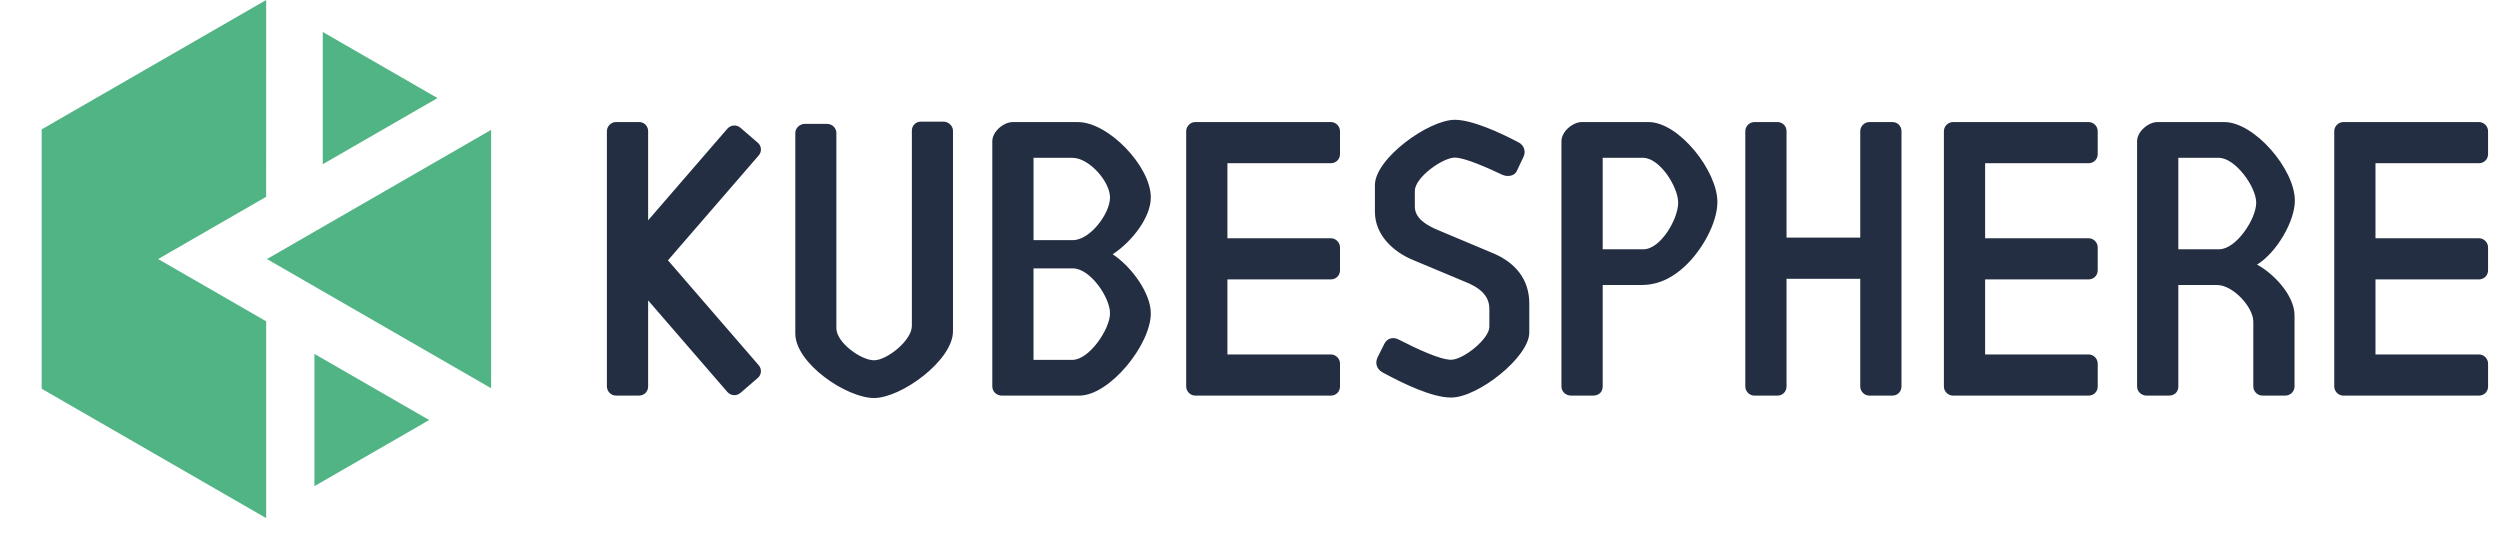
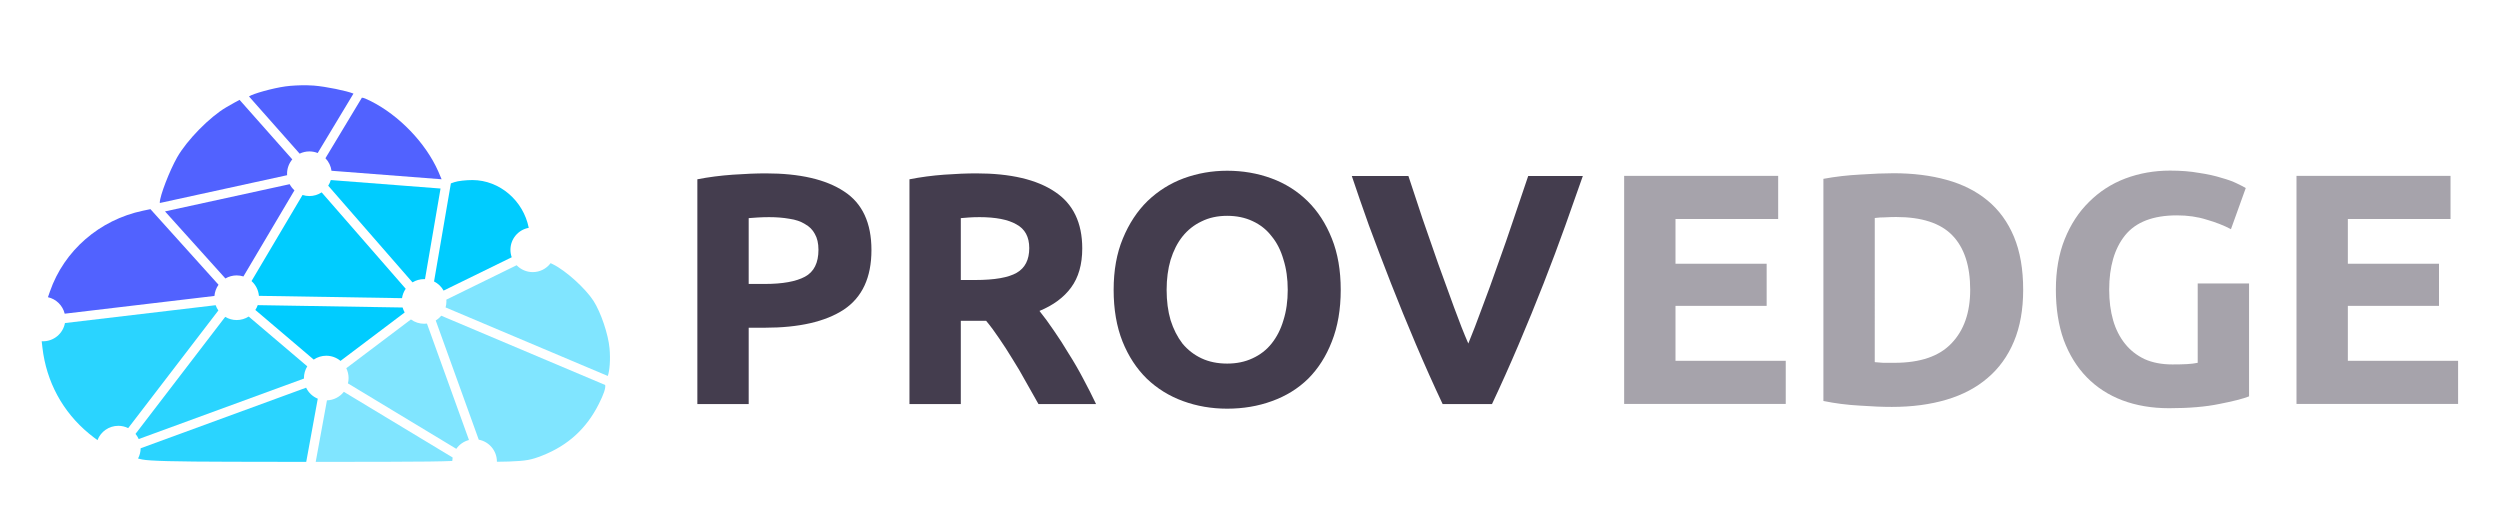
- <svg xmlns="http://www.w3.org/2000/svg" width="150" height="32" viewBox="0 0 150 32">
-   <g fill="none" fill-rule="evenodd">
-     <g fill="#51B484">
-       <path d="M25.75 25.202l-6.884-3.967v7.934zM26.25 5.885l-6.884-3.967v7.934zM15.97 0L2.5 7.762v15.563l13.47 7.761V19.278l-6.482-3.735 6.481-3.735zM16.016 15.543l13.449 7.75v-15.5z" />
-     </g>
-     <g fill="#242E42">
-       <path d="M113.539 7.324h-1.374c-.3 0-.55.25-.55.548v6.385h-4.423V7.872a.538.538 0 0 0-.55-.548h-1.374c-.3 0-.55.25-.55.548v15.315c0 .3.25.55.55.55h1.374c.325 0 .55-.25.55-.55v-6.46h4.423v6.46c0 .3.25.55.55.55h1.374c.325 0 .55-.25.55-.55V7.872a.538.538 0 0 0-.55-.548M80.4 21.815c0-.299-.25-.549-.55-.549h-6.205v-4.502h6.206c.3 0 .549-.224.549-.548v-1.372c0-.3-.25-.549-.55-.549h-6.205V9.793h6.205c.3 0 .55-.224.55-.549V7.873c0-.3-.25-.55-.55-.55h-6.754-1.375c-.3 0-.55.25-.55.55v15.314c0 .3.25.55.55.55H79.85c.3 0 .55-.225.55-.55v-1.372zM125.863 21.815c0-.299-.25-.549-.55-.549h-6.206v-4.502h6.206c.3 0 .55-.224.55-.548v-1.372c0-.3-.25-.549-.55-.549h-6.206V9.793h6.206c.3 0 .55-.224.55-.549V7.873c0-.3-.25-.55-.55-.55h-6.754-1.375c-.3 0-.55.25-.55.55v15.314c0 .3.25.55.55.55H125.314c.3 0 .55-.225.55-.55v-1.372zM149.284 21.815c0-.299-.25-.549-.55-.549h-6.205v-4.502h6.206c.3 0 .549-.224.549-.548v-1.372c0-.3-.25-.549-.55-.549h-6.205V9.793h6.205c.3 0 .55-.224.55-.549V7.873c0-.3-.25-.55-.55-.55h-6.754-1.375c-.3 0-.55.25-.55.55v15.314c0 .3.25.55.55.55H148.735c.3 0 .55-.225.55-.55v-1.372zM84.89 11.453v.937c0 .715.692 1.134 1.483 1.454l3.284 1.38c1.235.543 2.1 1.504 2.1 2.983v1.75c0 1.455-3.063 3.896-4.693 3.896-1.111 0-2.79-.79-4.1-1.504-.296-.148-.494-.494-.32-.888l.42-.838c.172-.345.542-.42.864-.246 1.061.542 2.47 1.208 3.136 1.208.74 0 2.297-1.258 2.297-1.973v-1.084c0-.838-.642-1.307-1.53-1.652l-3.064-1.282c-1.185-.493-2.272-1.503-2.272-2.884v-1.602c0-1.602 3.235-3.92 4.792-3.92 1.037 0 2.716.764 3.828 1.356a.641.641 0 0 1 .296.863l-.395.838c-.124.296-.519.395-.864.246-.84-.394-2.248-1.035-2.865-1.035-.717 0-2.396 1.184-2.396 1.997M133.124 9.469h-2.425v5.487h2.45c1.024 0 2.224-1.82 2.224-2.793 0-.948-1.25-2.694-2.25-2.694m-.1 7.632H130.7v6.087c0 .324-.224.548-.575.548H128.8c-.3 0-.575-.224-.575-.548V8.47c0-.573.675-1.147 1.225-1.147h3.999c1.824 0 4.243 2.84 4.243 4.71 0 1.247-1.095 3.122-2.27 3.845.95.499 2.25 1.821 2.25 3.043v4.266c0 .299-.25.548-.55.548h-1.374c-.3 0-.55-.25-.55-.548v-3.892c0-.873-1.224-2.195-2.174-2.195M98.585 9.469h-2.423v5.487h2.448c1.025 0 2.081-1.82 2.081-2.793 0-.948-1.106-2.694-2.106-2.694m-.1 7.632h-2.323v6.087c0 .324-.226.548-.576.548h-1.324c-.3 0-.575-.224-.575-.548V8.47c0-.573.675-1.147 1.225-1.147h3.998c1.824 0 4.134 2.927 4.134 4.798 0 1.247-.926 2.925-1.995 3.895-.526.477-1.361 1.084-2.563 1.084M52.442 23.881c-1.645 0-4.724-2.077-4.724-3.87V7.978c0-.299.273-.546.574-.546h1.32c.322 0 .57.247.57.546v11.71c0 .872 1.487 1.929 2.26 1.929.773 0 2.27-1.19 2.27-2.062V7.845a.53.53 0 0 1 .525-.546h1.368c.3 0 .574.247.574.546v12.033c0 1.739-3.093 4.003-4.737 4.003M64.351 21.591h-2.34v-5.488h2.365c1.025 0 2.225 1.725 2.225 2.698 0 .948-1.25 2.79-2.25 2.79zM62.011 9.47h2.34c1 0 2.25 1.429 2.25 2.377 0 .972-1.2 2.56-2.225 2.56h-2.364V9.47zm4.752 5.786c1.14-.748 2.286-2.202 2.286-3.41 0-1.87-2.549-4.521-4.373-4.521h-3.914c-.55 0-1.224.574-1.224 1.147V23.188c0 .324.275.548.575.548h4.648c1.824 0 4.288-3.064 4.288-4.935 0-1.206-1.147-2.789-2.286-3.546zM40.077 15.62l5.441-6.288a.537.537 0 0 0-.056-.774l-1.04-.897a.555.555 0 0 0-.776.057l-4.758 5.5V7.872c0-.3-.225-.55-.55-.55h-1.374c-.3 0-.55.25-.55.55v15.315c0 .299.25.548.55.548h1.374c.325 0 .55-.25.55-.548v-5.164l4.758 5.5a.556.556 0 0 0 .775.056l1.04-.896a.537.537 0 0 0 .057-.774l-5.44-6.29z" />
-     </g>
-   </g>
+ <svg xmlns="http://www.w3.org/2000/svg" width="428px" height="90px" viewBox="0 0 428 90" version="1.1" id="svg2161">
+   <defs id="defs2165" />
+   <path id="path2494" d="m 58.864,67.078 a 3.821,3.821 0 0 1 -2.89,1.463 l -1.925,10.534 12.237,-0.017 c 5.703,-0.008 9.364,-0.055 11.146,-0.142 a 3.821,3.821 0 0 1 0.063,-0.588 z" style="fill:#80e5ff;fill-opacity:1;stroke-width:0.293" />
+   <path id="path2492" d="M 52.409,66.372 24.076,76.745 a 3.821,3.821 0 0 1 -0.44,1.755 c 0.207,0.052 0.437,0.105 0.702,0.162 1.198,0.257 5.627,0.371 15.114,0.389 l 12.974,0.024 1.977,-10.818 a 3.821,3.821 0 0 1 -1.995,-1.885 z" style="fill:#2ad4ff;fill-opacity:1;stroke-width:0.293" />
+   <path id="path2490" d="m 70.349,54.689 -11.065,8.347 a 3.821,3.821 0 0 1 0.393,1.686 3.821,3.821 0 0 1 -0.111,0.915 l 18.552,11.203 a 3.821,3.821 0 0 1 2.17,-1.511 L 73.093,55.394 a 3.821,3.821 0 0 1 -0.489,0.032 3.821,3.821 0 0 1 -2.255,-0.738 z" style="fill:#80e5ff;fill-opacity:1;stroke-width:0.293" />
+   <path id="path2488" d="m 42.575,54.192 a 3.821,3.821 0 0 1 -2.055,0.6 3.821,3.821 0 0 1 -1.965,-0.544 L 23.198,74.283 a 3.821,3.821 0 0 1 0.548,0.883 L 52.036,64.81 a 3.821,3.821 0 0 1 -0.001,-0.088 3.821,3.821 0 0 1 0.57,-2.007 z" style="fill:#2ad4ff;fill-opacity:1;stroke-width:0.293" />
+   <path id="path2486" d="m 75.54,54.05 a 3.821,3.821 0 0 1 -0.943,0.815 l 7.365,20.408 a 3.821,3.821 0 0 1 3.109,3.754 3.821,3.821 0 0 1 -5.87e-4,0.027 c 0.529,0.007 1.213,-0.007 2.072,-0.04 2.955,-0.116 3.77,-0.262 5.705,-1.025 4.399,-1.735 7.555,-4.617 9.672,-8.831 0.844,-1.68 1.194,-2.709 1.087,-3.248 z" style="fill:#80e5ff;fill-opacity:1;stroke-width:0.293" />
+   <path id="path2484" d="m 36.919,52.25 -25.799,3.057 a 3.821,3.821 0 0 1 -3.756,3.121 3.821,3.821 0 0 1 -0.228,-0.007 l 0.125,1.082 c 0.675,5.849 3.469,11.011 7.968,14.722 0.529,0.437 1.045,0.832 1.459,1.124 a 3.821,3.821 0 0 1 3.567,-2.45 3.821,3.821 0 0 1 1.69,0.395 L 37.383,53.152 a 3.821,3.821 0 0 1 -0.464,-0.902 z" style="fill:#2ad4ff;fill-opacity:1;stroke-width:0.293" />
+   <path id="path2482" d="m 44.123,52.241 a 3.821,3.821 0 0 1 -0.409,0.825 l 9.995,8.495 a 3.821,3.821 0 0 1 2.146,-0.66 3.821,3.821 0 0 1 2.441,0.882 l 10.986,-8.289 a 3.821,3.821 0 0 1 -0.355,-0.849 z" style="fill:#00ccff;fill-opacity:1;stroke-width:0.293" />
+   <path id="path2480" d="m 94.267,45.052 a 3.821,3.821 0 0 1 -3.06,1.533 3.821,3.821 0 0 1 -2.759,-1.177 l -12.035,5.891 a 3.821,3.821 0 0 1 0.013,0.307 3.821,3.821 0 0 1 -0.141,1.027 l 27.768,11.732 c 0.325,-0.901 0.472,-2.811 0.303,-4.714 -0.214,-2.407 -1.483,-6.17 -2.742,-8.132 -1.369,-2.133 -4.743,-5.185 -6.918,-6.258 C 94.533,45.18 94.404,45.118 94.267,45.052 Z" style="fill:#80e5ff;fill-opacity:1;stroke-width:0.293" />
+   <path id="path2478" d="m 25.754,35.806 c -0.318,0.064 -0.71,0.147 -1.266,0.264 -7.462,1.57 -13.512,6.823 -15.945,13.845 l -0.335,0.965 a 3.821,3.821 0 0 1 2.869,2.824 l 25.635,-3.038 a 3.821,3.821 0 0 1 0.699,-1.917 z" style="fill:#5162ff;fill-opacity:1;stroke-width:0.293" />
+   <path id="path2476" d="M 55.068,32.934 A 3.821,3.821 0 0 1 52.965,33.564 3.821,3.821 0 0 1 51.794,33.38 L 43.061,48.118 a 3.821,3.821 0 0 1 1.265,2.53 l 24.498,0.399 a 3.821,3.821 0 0 1 0.633,-1.611 z" style="fill:#00ccff;fill-opacity:1;stroke-width:0.293" />
+   <path id="path2474" d="m 49.59,31.532 -21.34,4.661 10.338,11.48 a 3.821,3.821 0 0 1 1.931,-0.524 3.821,3.821 0 0 1 1.155,0.179 l 8.736,-14.745 a 3.821,3.821 0 0 1 -0.821,-1.051 z" style="fill:#5162ff;fill-opacity:1;stroke-width:0.293" />
+   <path id="path2472" d="m 80.908,30.826 c -1.13,-0.005 -2.528,0.155 -3.108,0.357 l -0.61,0.213 -2.881,16.79 a 3.821,3.821 0 0 1 1.635,1.565 l 11.662,-5.708 A 3.821,3.821 0 0 1 87.386,42.764 3.821,3.821 0 0 1 90.522,39.005 c -0.926,-4.668 -4.991,-8.156 -9.614,-8.179 z" style="fill:#00ccff;fill-opacity:1;stroke-width:0.293" />
+   <path id="path2470" d="m 56.63,30.825 a 3.821,3.821 0 0 1 -0.44,0.969 L 70.618,48.341 a 3.821,3.821 0 0 1 1.986,-0.557 3.821,3.821 0 0 1 0.155,0.003 L 75.421,32.276 Z" style="fill:#00ccff;fill-opacity:1;stroke-width:0.293" />
+   <path id="path2468" d="m 41.015,17.098 c -0.414,0.207 -1.328,0.713 -2.293,1.277 -2.827,1.651 -6.734,5.635 -8.395,8.561 -1.312,2.311 -2.963,6.6 -2.969,7.719 -2.07e-4,0.038 0.001,0.067 0.002,0.1 l 21.794,-4.761 a 3.821,3.821 0 0 1 -0.009,-0.252 3.821,3.821 0 0 1 0.894,-2.456 z" style="fill:#5162ff;fill-opacity:1;stroke-width:0.293" />
+   <path id="path2466" d="m 61.954,16.725 -6.24,10.364 a 3.821,3.821 0 0 1 1.039,2.146 L 75.603,30.69 C 75.47,30.359 75.278,29.904 75.03,29.341 72.879,24.479 68.346,19.758 63.483,17.315 62.678,16.911 62.243,16.73 61.954,16.725 Z" style="fill:#5162ff;fill-opacity:1;stroke-width:0.293" />
+   <path id="path1039-3-1" d="m 52.558,14.599 c -1.236,-0.02 -2.662,0.049 -3.689,0.192 -2.212,0.308 -5.59,1.258 -6.242,1.721 l 8.673,9.793 a 3.821,3.821 0 0 1 1.666,-0.383 3.821,3.821 0 0 1 1.423,0.275 l 6.126,-10.173 c -1.158,-0.47 -4.708,-1.208 -6.804,-1.374 -0.348,-0.028 -0.739,-0.044 -1.151,-0.051 z" style="fill:#5162ff;fill-opacity:1;stroke-width:0.293" />
+   <path d="m 131.106,29.681 q 8.733,0 13.41,3.099 4.676,3.042 4.676,10.029 0,7.043 -4.733,10.198 -4.733,3.099 -13.522,3.099 h -2.761 v 13.071 h -8.789 V 30.695 q 2.873,-0.563 6.085,-0.789 3.212,-0.225 5.634,-0.225 z m 0.563,7.494 q -0.958,0 -1.916,0.056 -0.901,0.056 -1.578,0.113 v 11.268 h 2.761 q 4.564,0 6.874,-1.24 2.31,-1.24 2.31,-4.62 0,-1.634 -0.62,-2.704 -0.563,-1.071 -1.69,-1.69 -1.071,-0.676 -2.648,-0.901 -1.578,-0.282 -3.493,-0.282 z" style="font-style:normal;font-variant:normal;font-weight:bold;font-stretch:normal;font-size:56.343px;line-height:1.25;font-family:Ubuntu;-inkscape-font-specification:Ubuntu;fill:#443d4e;fill-opacity:1;stroke:none;stroke-width:0.293" id="path874" />
+   <path d="m 167.139,29.681 q 8.789,0 13.466,3.155 4.676,3.099 4.676,9.691 0,4.113 -1.916,6.705 -1.859,2.535 -5.409,4 1.183,1.465 2.479,3.381 1.296,1.859 2.535,3.944 1.296,2.028 2.479,4.282 1.183,2.197 2.197,4.338 h -9.86 q -1.071,-1.916 -2.197,-3.888 -1.071,-1.972 -2.254,-3.831 -1.127,-1.859 -2.254,-3.493 -1.127,-1.69 -2.254,-3.042 h -4.338 v 14.255 h -8.789 V 30.695 q 2.873,-0.563 5.916,-0.789 3.099,-0.225 5.522,-0.225 z m 0.507,7.494 q -0.958,0 -1.747,0.056 -0.732,0.056 -1.409,0.113 v 10.592 h 2.479 q 4.958,0 7.099,-1.24 2.141,-1.24 2.141,-4.226 0,-2.873 -2.197,-4.057 -2.141,-1.24 -6.367,-1.24 z" style="font-style:normal;font-variant:normal;font-weight:bold;font-stretch:normal;font-size:56.343px;line-height:1.25;font-family:Ubuntu;-inkscape-font-specification:Ubuntu;fill:#443d4e;fill-opacity:1;stroke:none;stroke-width:0.293" id="path876" />
+   <path d="m 199.727,49.626 q 0,2.873 0.676,5.184 0.732,2.31 2.028,4 1.352,1.634 3.268,2.535 1.916,0.901 4.395,0.901 2.423,0 4.338,-0.901 1.972,-0.901 3.268,-2.535 1.352,-1.69 2.028,-4 0.732,-2.31 0.732,-5.184 0,-2.873 -0.732,-5.184 -0.676,-2.366 -2.028,-4 -1.296,-1.69 -3.268,-2.592 -1.916,-0.901 -4.338,-0.901 -2.479,0 -4.395,0.958 -1.916,0.901 -3.268,2.592 -1.296,1.634 -2.028,4 -0.676,2.31 -0.676,5.127 z m 29.805,0 q 0,5.014 -1.521,8.846 -1.465,3.775 -4.057,6.367 -2.592,2.535 -6.198,3.831 -3.55,1.296 -7.663,1.296 -4,0 -7.55,-1.296 -3.55,-1.296 -6.198,-3.831 -2.648,-2.592 -4.169,-6.367 -1.521,-3.831 -1.521,-8.846 0,-5.014 1.578,-8.789 1.578,-3.831 4.226,-6.423 2.704,-2.592 6.198,-3.888 3.55,-1.296 7.437,-1.296 4,0 7.55,1.296 3.55,1.296 6.198,3.888 2.648,2.592 4.169,6.423 1.521,3.775 1.521,8.789 z" style="font-style:normal;font-variant:normal;font-weight:bold;font-stretch:normal;font-size:56.343px;line-height:1.25;font-family:Ubuntu;-inkscape-font-specification:Ubuntu;fill:#443d4e;fill-opacity:1;stroke:none;stroke-width:0.293" id="path878" />
+   <path d="m 246.98,69.177 q -2.31,-4.902 -4.564,-10.198 -2.254,-5.296 -4.282,-10.48 -2.028,-5.184 -3.775,-9.916 -1.69,-4.733 -2.93,-8.451 h 9.691 q 1.127,3.381 2.423,7.325 1.352,3.888 2.704,7.775 1.409,3.888 2.704,7.437 1.296,3.55 2.423,6.141 1.071,-2.592 2.366,-6.141 1.352,-3.55 2.704,-7.437 1.409,-3.888 2.704,-7.775 1.352,-3.944 2.479,-7.325 h 9.353 q -1.296,3.719 -2.986,8.451 -1.69,4.733 -3.719,9.916 -2.028,5.184 -4.282,10.48 -2.254,5.296 -4.564,10.198 z" style="font-style:normal;font-variant:normal;font-weight:bold;font-stretch:normal;font-size:56.343px;line-height:1.25;font-family:Ubuntu;-inkscape-font-specification:Ubuntu;fill:#443d4e;fill-opacity:1;stroke:none;stroke-width:0.293" id="path880" />
+   <path d="M 278.055,69.154 V 30.109 h 26.368 v 7.381 h -17.579 v 7.663 h 15.607 v 7.212 h -15.607 v 9.409 h 18.875 v 7.381 z" style="font-style:normal;font-variant:normal;font-weight:bold;font-stretch:normal;font-size:56.343px;line-height:1.25;font-family:Ubuntu;-inkscape-font-specification:Ubuntu;opacity:0.6;fill:#443d4e;fill-opacity:0.79;stroke:none;stroke-width:0.293" id="path883" />
+   <path d="m 320.958,61.999 q 0.62,0.056 1.409,0.113 0.845,0 1.972,0 6.592,0 9.747,-3.324 3.212,-3.324 3.212,-9.184 0,-6.141 -3.042,-9.297 -3.042,-3.155 -9.635,-3.155 -0.901,0 -1.859,0.056 -0.958,0 -1.803,0.113 z m 25.41,-12.395 q 0,5.071 -1.578,8.846 -1.578,3.775 -4.507,6.254 -2.873,2.479 -7.043,3.719 -4.169,1.24 -9.353,1.24 -2.366,0 -5.522,-0.225 -3.155,-0.169 -6.198,-0.789 V 30.616 q 3.042,-0.563 6.31,-0.732 3.324,-0.225 5.691,-0.225 5.014,0 9.071,1.127 4.113,1.127 7.043,3.55 2.93,2.423 4.507,6.198 1.578,3.775 1.578,9.071 z" style="font-style:normal;font-variant:normal;font-weight:bold;font-stretch:normal;font-size:56.343px;line-height:1.25;font-family:Ubuntu;-inkscape-font-specification:Ubuntu;opacity:0.6;fill:#443d4e;fill-opacity:0.79;stroke:none;stroke-width:0.293" id="path885" />
+   <path d="m 372.699,36.87 q -6.141,0 -8.902,3.437 -2.704,3.381 -2.704,9.297 0,2.873 0.676,5.24 0.676,2.31 2.028,4 1.352,1.69 3.381,2.648 2.028,0.901 4.733,0.901 1.465,0 2.479,-0.056 1.071,-0.056 1.859,-0.225 V 48.533 h 8.789 v 19.325 q -1.578,0.62 -5.071,1.296 -3.493,0.732 -8.62,0.732 -4.395,0 -8.001,-1.352 -3.55,-1.352 -6.085,-3.944 -2.535,-2.592 -3.944,-6.367 -1.352,-3.775 -1.352,-8.62 0,-4.902 1.521,-8.677 1.521,-3.775 4.169,-6.367 2.648,-2.648 6.198,-4 3.606,-1.352 7.663,-1.352 2.761,0 4.958,0.394 2.254,0.338 3.831,0.845 1.634,0.451 2.648,0.958 1.071,0.507 1.521,0.789 l -2.535,7.043 q -1.803,-0.958 -4.169,-1.634 -2.31,-0.732 -5.071,-0.732 z" style="font-style:normal;font-variant:normal;font-weight:bold;font-stretch:normal;font-size:56.343px;line-height:1.25;font-family:Ubuntu;-inkscape-font-specification:Ubuntu;opacity:0.6;fill:#443d4e;fill-opacity:0.79;stroke:none;stroke-width:0.293" id="path887" />
+   <path d="M 393.161,69.154 V 30.109 h 26.368 v 7.381 h -17.579 v 7.663 h 15.607 v 7.212 h -15.607 v 9.409 h 18.875 v 7.381 z" style="font-style:normal;font-variant:normal;font-weight:bold;font-stretch:normal;font-size:56.343px;line-height:1.25;font-family:Ubuntu;-inkscape-font-specification:Ubuntu;opacity:0.6;fill:#443d4e;fill-opacity:0.79;stroke:none;stroke-width:0.293" id="path889" />
</svg>
